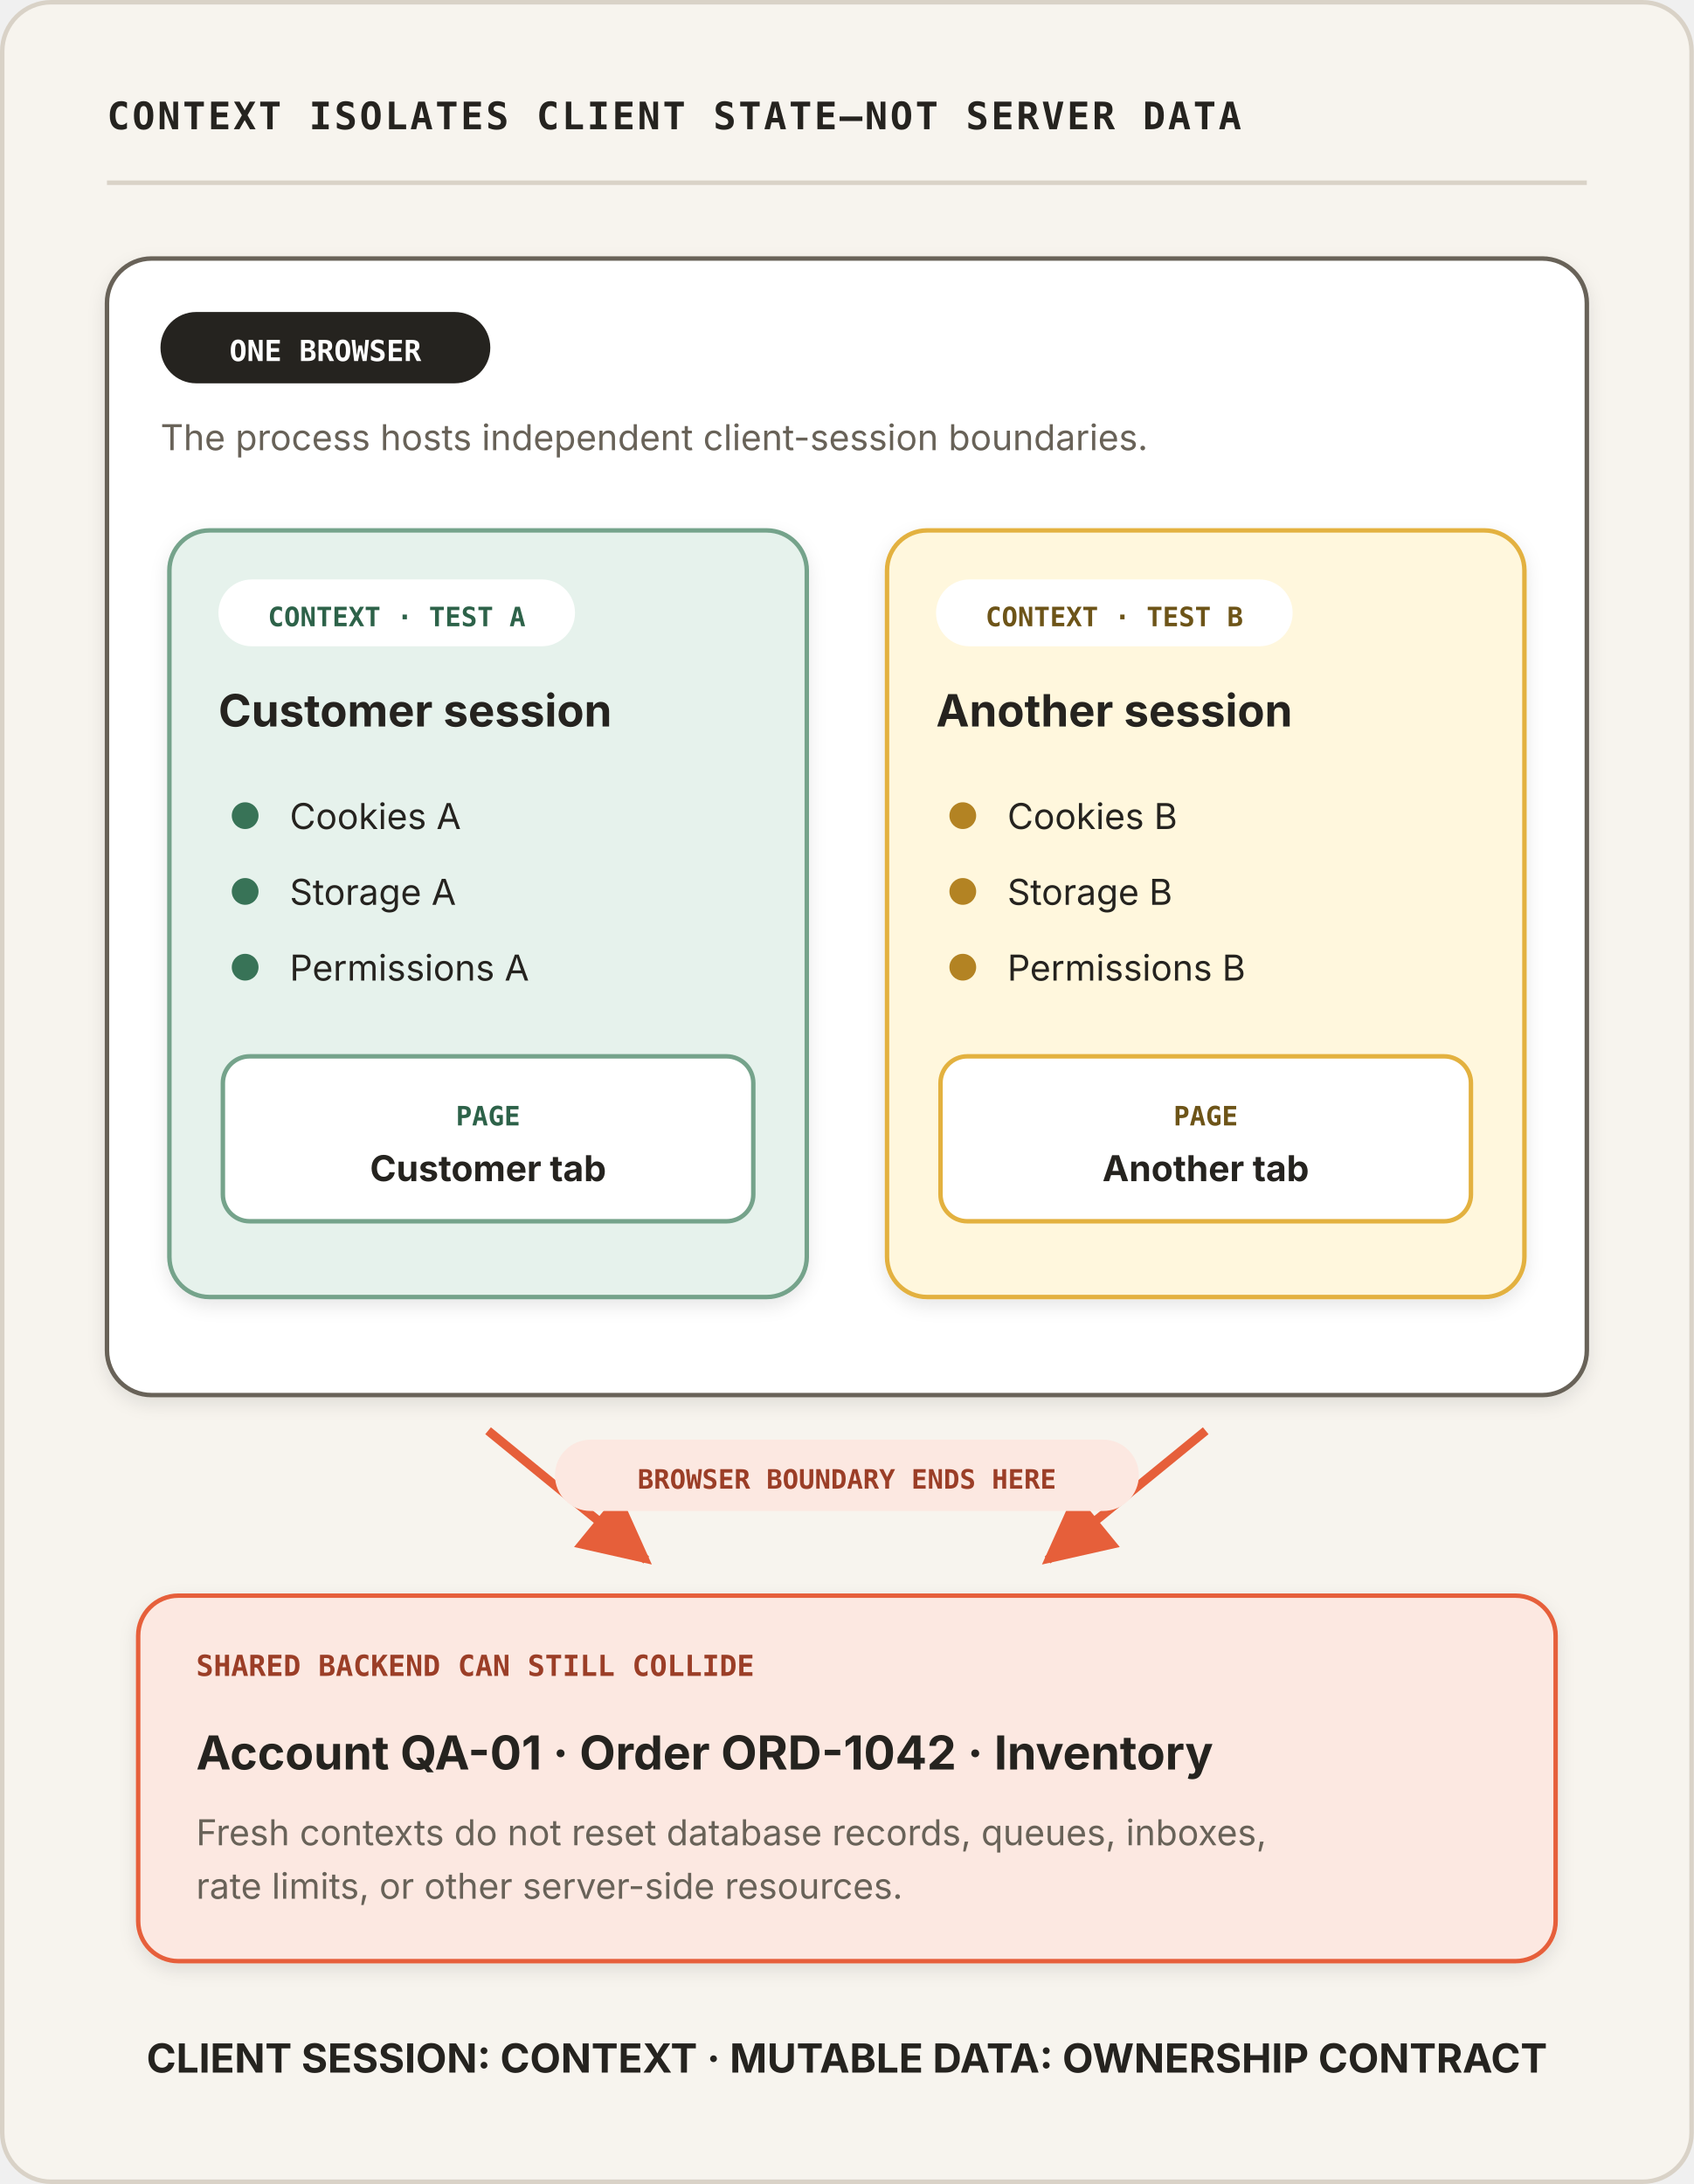
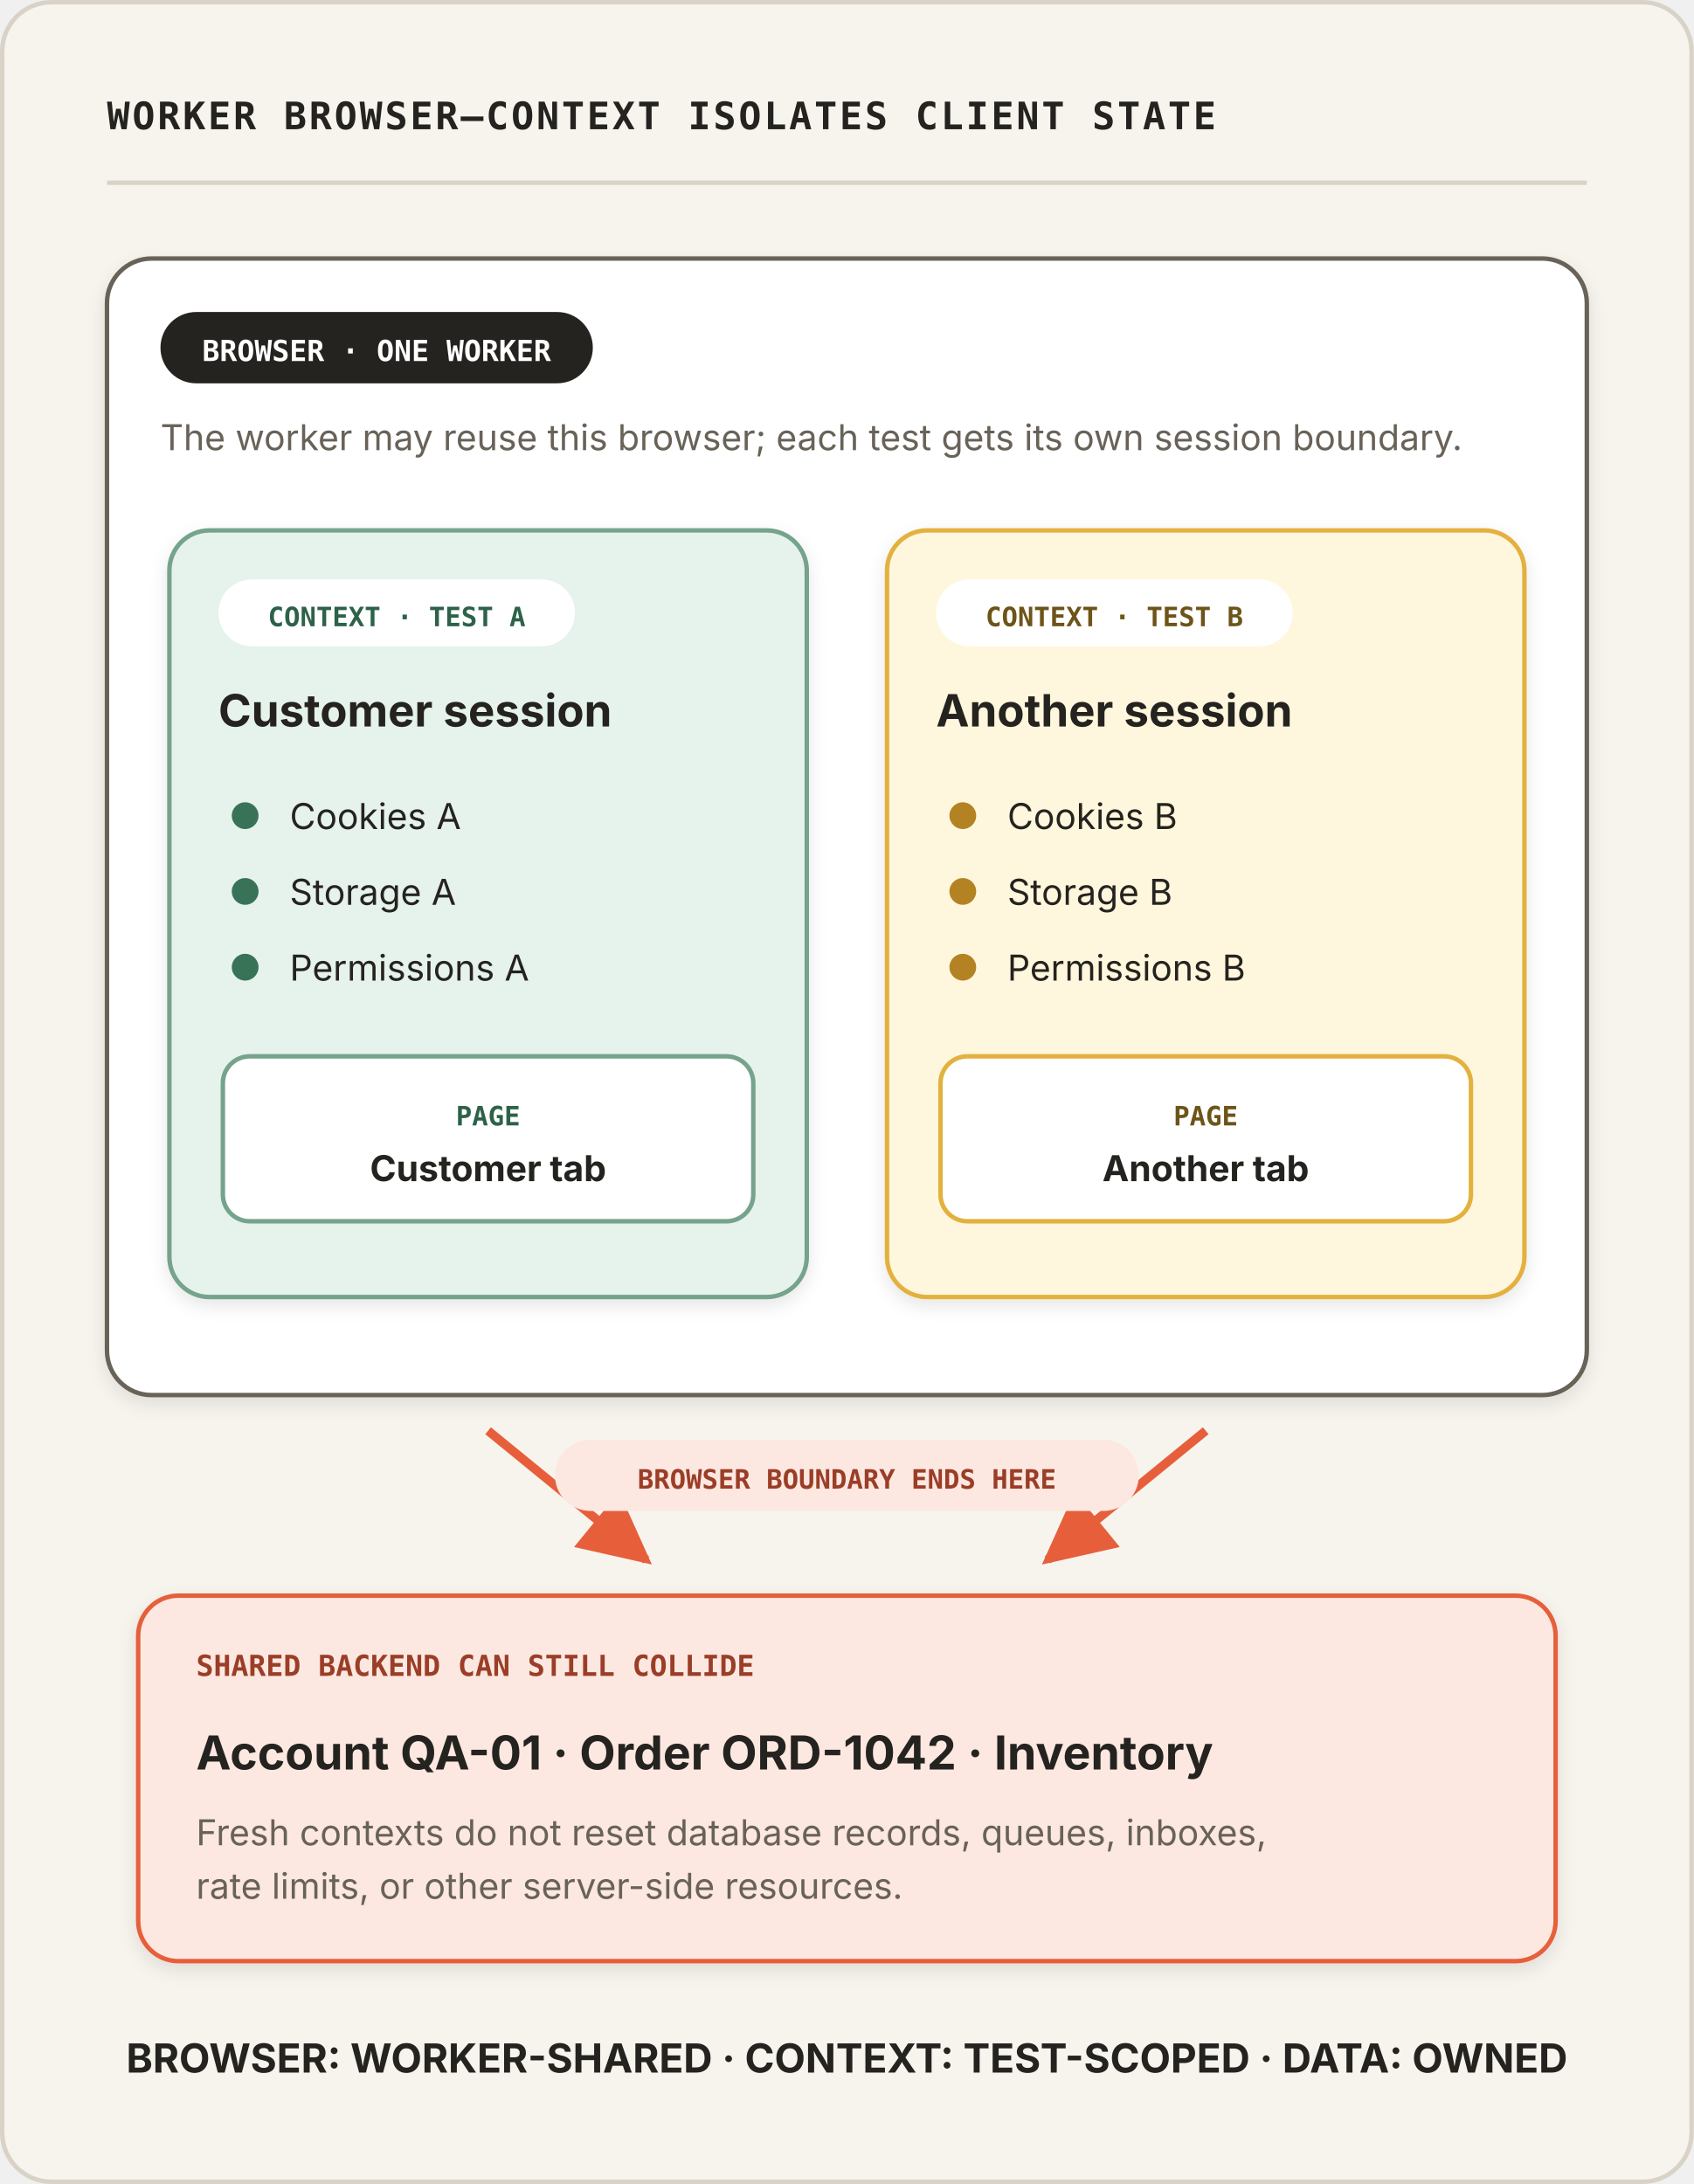
<svg xmlns="http://www.w3.org/2000/svg" viewBox="0 0 760 980" role="img" aria-labelledby="title description">
  <defs>
    <marker id="arrow" viewBox="0 0 10 10" refX="9" refY="5" markerWidth="8" markerHeight="8" orient="auto">
      <path d="M 0 0 L 10 5 L 0 10 z" fill="#e65f3a" />
    </marker>
    <filter id="shadow" x="-10%" y="-10%" width="120%" height="130%">
      <feDropShadow dx="0" dy="3" stdDeviation="4" flood-color="#25231f" flood-opacity="0.1" />
    </filter>
  </defs>
  <rect x="1" y="1" width="758" height="978" rx="22" fill="#f7f4ee" stroke="#d9d2c7" stroke-width="2" />
-   <text x="48" y="58" fill="#25231f" font-family="ui-monospace, SFMono-Regular, Menlo, Monaco, Consolas, monospace" font-size="17" font-weight="700" letter-spacing="1.1">CONTEXT ISOLATES CLIENT STATE—NOT SERVER DATA</text>
+   <text x="48" y="58" fill="#25231f" font-family="ui-monospace, SFMono-Regular, Menlo, Monaco, Consolas, monospace" font-size="17" font-weight="700" letter-spacing="1.1">WORKER BROWSER—CONTEXT ISOLATES CLIENT STATE</text>
  <line x1="48" y1="82" x2="712" y2="82" stroke="#d9d2c7" stroke-width="2" />
  <g filter="url(#shadow)">
    <rect x="48" y="116" width="664" height="510" rx="20" fill="#ffffff" stroke="#686258" stroke-width="2" />
  </g>
-   <rect x="72" y="140" width="148" height="32" rx="16" fill="#25231f" />
-   <text x="146" y="162" fill="#ffffff" text-anchor="middle" font-family="ui-monospace, SFMono-Regular, Menlo, Monaco, Consolas, monospace" font-size="13" font-weight="700">ONE BROWSER</text>
-   <text x="72" y="202" fill="#686258" font-family="Inter, ui-sans-serif, system-ui, sans-serif" font-size="16">The process hosts independent client-session boundaries.</text>
+   <rect x="72" y="140" width="194" height="32" rx="16" fill="#25231f" />
+   <text x="169" y="162" fill="#ffffff" text-anchor="middle" font-family="ui-monospace, SFMono-Regular, Menlo, Monaco, Consolas, monospace" font-size="13" font-weight="700">BROWSER · ONE WORKER</text>
+   <text x="72" y="202" fill="#686258" font-family="Inter, ui-sans-serif, system-ui, sans-serif" font-size="16">The worker may reuse this browser; each test gets its own session boundary.</text>
  <g filter="url(#shadow)">
    <rect x="76" y="238" width="286" height="344" rx="18" fill="#e6f2ec" stroke="#75a38b" stroke-width="2" />
  </g>
  <rect x="98" y="260" width="160" height="30" rx="15" fill="#ffffff" />
  <text x="178" y="281" fill="#2d6249" text-anchor="middle" font-family="ui-monospace, SFMono-Regular, Menlo, Monaco, Consolas, monospace" font-size="12" font-weight="700">CONTEXT · TEST A</text>
  <text x="98" y="326" fill="#25231f" font-family="Inter, ui-sans-serif, system-ui, sans-serif" font-size="20" font-weight="700">Customer session</text>
  <circle cx="110" cy="366" r="6" fill="#387357" />
  <text x="130" y="372" fill="#25231f" font-family="Inter, ui-sans-serif, system-ui, sans-serif" font-size="16">Cookies A</text>
  <circle cx="110" cy="400" r="6" fill="#387357" />
  <text x="130" y="406" fill="#25231f" font-family="Inter, ui-sans-serif, system-ui, sans-serif" font-size="16">Storage A</text>
  <circle cx="110" cy="434" r="6" fill="#387357" />
  <text x="130" y="440" fill="#25231f" font-family="Inter, ui-sans-serif, system-ui, sans-serif" font-size="16">Permissions A</text>
  <rect x="100" y="474" width="238" height="74" rx="12" fill="#ffffff" stroke="#75a38b" stroke-width="2" />
  <text x="219" y="505" fill="#2d6249" text-anchor="middle" font-family="ui-monospace, SFMono-Regular, Menlo, Monaco, Consolas, monospace" font-size="12" font-weight="700">PAGE</text>
  <text x="219" y="530" fill="#25231f" text-anchor="middle" font-family="Inter, ui-sans-serif, system-ui, sans-serif" font-size="16" font-weight="700">Customer tab</text>
  <g filter="url(#shadow)">
    <rect x="398" y="238" width="286" height="344" rx="18" fill="#fff7dd" stroke="#e3b13f" stroke-width="2" />
  </g>
  <rect x="420" y="260" width="160" height="30" rx="15" fill="#ffffff" />
  <text x="500" y="281" fill="#6d5418" text-anchor="middle" font-family="ui-monospace, SFMono-Regular, Menlo, Monaco, Consolas, monospace" font-size="12" font-weight="700">CONTEXT · TEST B</text>
  <text x="420" y="326" fill="#25231f" font-family="Inter, ui-sans-serif, system-ui, sans-serif" font-size="20" font-weight="700">Another session</text>
  <circle cx="432" cy="366" r="6" fill="#b38323" />
  <text x="452" y="372" fill="#25231f" font-family="Inter, ui-sans-serif, system-ui, sans-serif" font-size="16">Cookies B</text>
  <circle cx="432" cy="400" r="6" fill="#b38323" />
  <text x="452" y="406" fill="#25231f" font-family="Inter, ui-sans-serif, system-ui, sans-serif" font-size="16">Storage B</text>
  <circle cx="432" cy="434" r="6" fill="#b38323" />
  <text x="452" y="440" fill="#25231f" font-family="Inter, ui-sans-serif, system-ui, sans-serif" font-size="16">Permissions B</text>
  <rect x="422" y="474" width="238" height="74" rx="12" fill="#ffffff" stroke="#e3b13f" stroke-width="2" />
  <text x="541" y="505" fill="#6d5418" text-anchor="middle" font-family="ui-monospace, SFMono-Regular, Menlo, Monaco, Consolas, monospace" font-size="12" font-weight="700">PAGE</text>
  <text x="541" y="530" fill="#25231f" text-anchor="middle" font-family="Inter, ui-sans-serif, system-ui, sans-serif" font-size="16" font-weight="700">Another tab</text>
  <line x1="219" y1="642" x2="290" y2="700" stroke="#e65f3a" stroke-width="4" marker-end="url(#arrow)" />
  <line x1="541" y1="642" x2="470" y2="700" stroke="#e65f3a" stroke-width="4" marker-end="url(#arrow)" />
  <rect x="249" y="646" width="262" height="32" rx="16" fill="#fce8e1" />
  <text x="380" y="668" fill="#9b3e27" text-anchor="middle" font-family="ui-monospace, SFMono-Regular, Menlo, Monaco, Consolas, monospace" font-size="12" font-weight="700">BROWSER BOUNDARY ENDS HERE</text>
  <g filter="url(#shadow)">
    <rect x="62" y="716" width="636" height="164" rx="18" fill="#fce8e1" stroke="#e65f3a" stroke-width="2" />
  </g>
  <text x="88" y="752" fill="#9b3e27" font-family="ui-monospace, SFMono-Regular, Menlo, Monaco, Consolas, monospace" font-size="13" font-weight="700">SHARED BACKEND CAN STILL COLLIDE</text>
  <text x="88" y="794" fill="#25231f" font-family="Inter, ui-sans-serif, system-ui, sans-serif" font-size="21" font-weight="700">Account QA-01 · Order ORD-1042 · Inventory</text>
  <text x="88" y="828" fill="#686258" font-family="Inter, ui-sans-serif, system-ui, sans-serif" font-size="16">Fresh contexts do not reset database records, queues, inboxes,</text>
  <text x="88" y="852" fill="#686258" font-family="Inter, ui-sans-serif, system-ui, sans-serif" font-size="16">rate limits, or other server-side resources.</text>
-   <text x="380" y="930" fill="#25231f" text-anchor="middle" font-family="Inter, ui-sans-serif, system-ui, sans-serif" font-size="18" font-weight="700">CLIENT SESSION: CONTEXT · MUTABLE DATA: OWNERSHIP CONTRACT</text>
+   <text x="380" y="930" fill="#25231f" text-anchor="middle" font-family="Inter, ui-sans-serif, system-ui, sans-serif" font-size="18" font-weight="700">BROWSER: WORKER-SHARED · CONTEXT: TEST-SCOPED · DATA: OWNED</text>
</svg>
